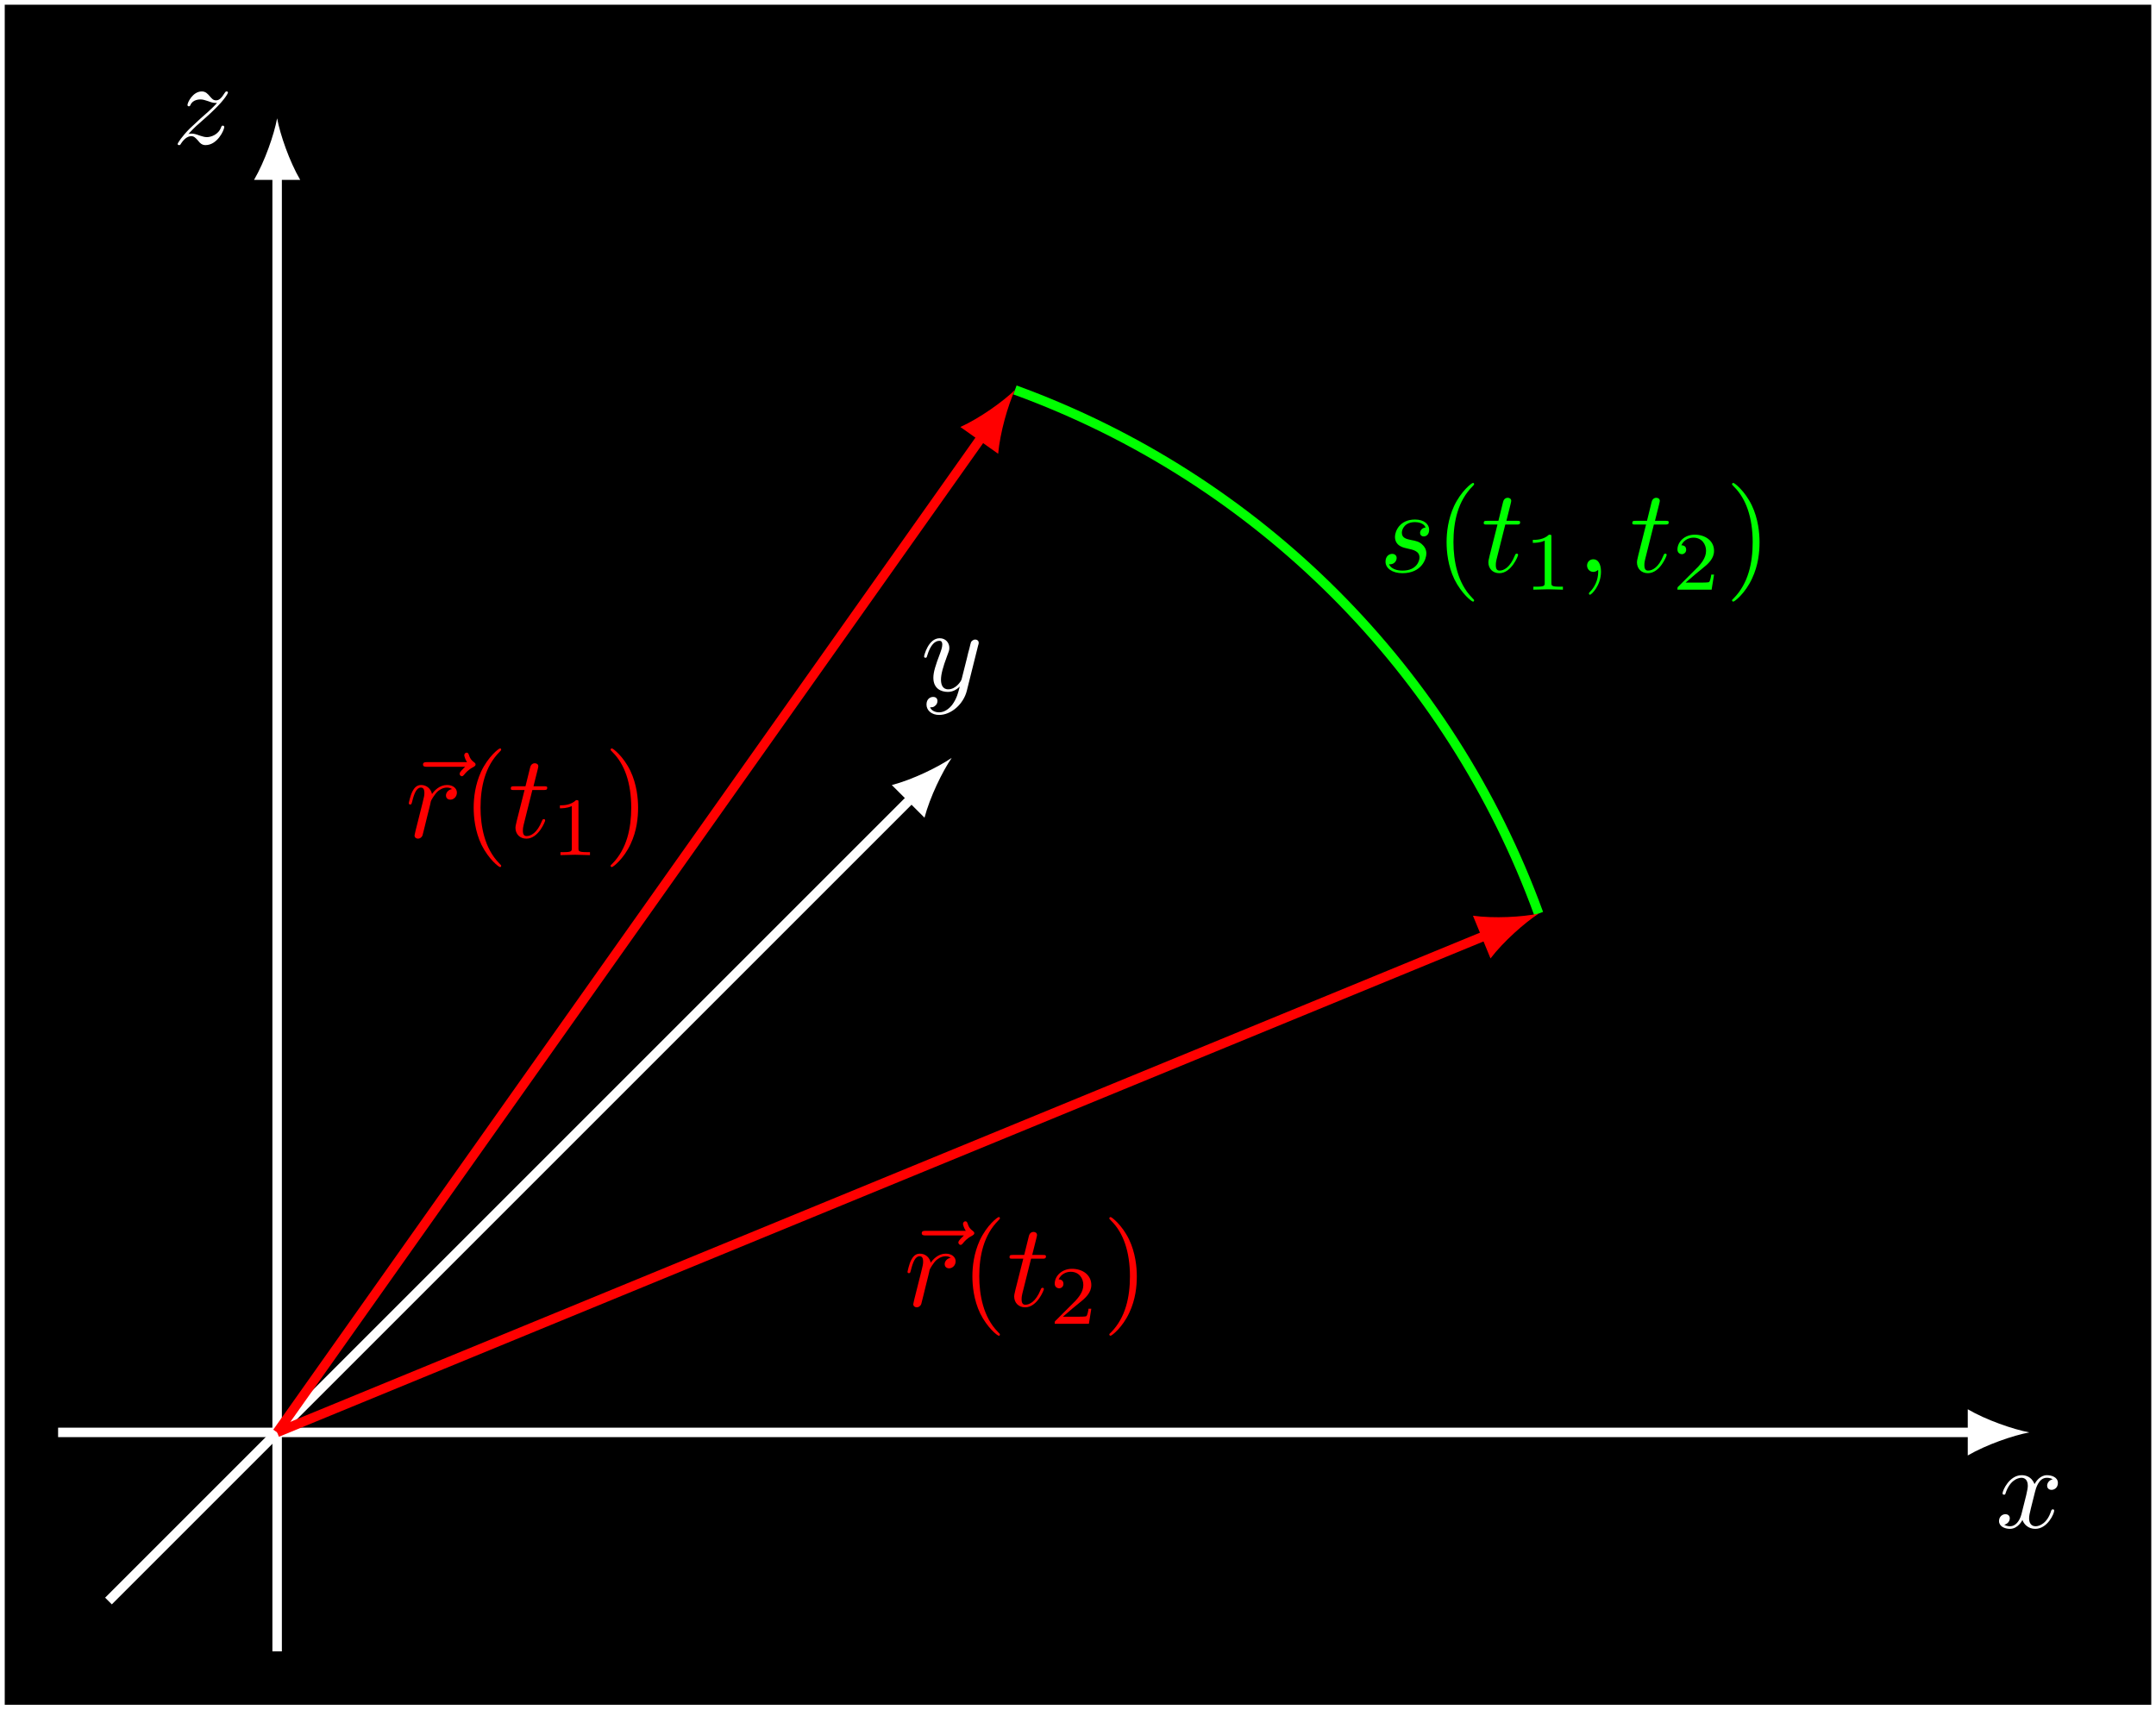
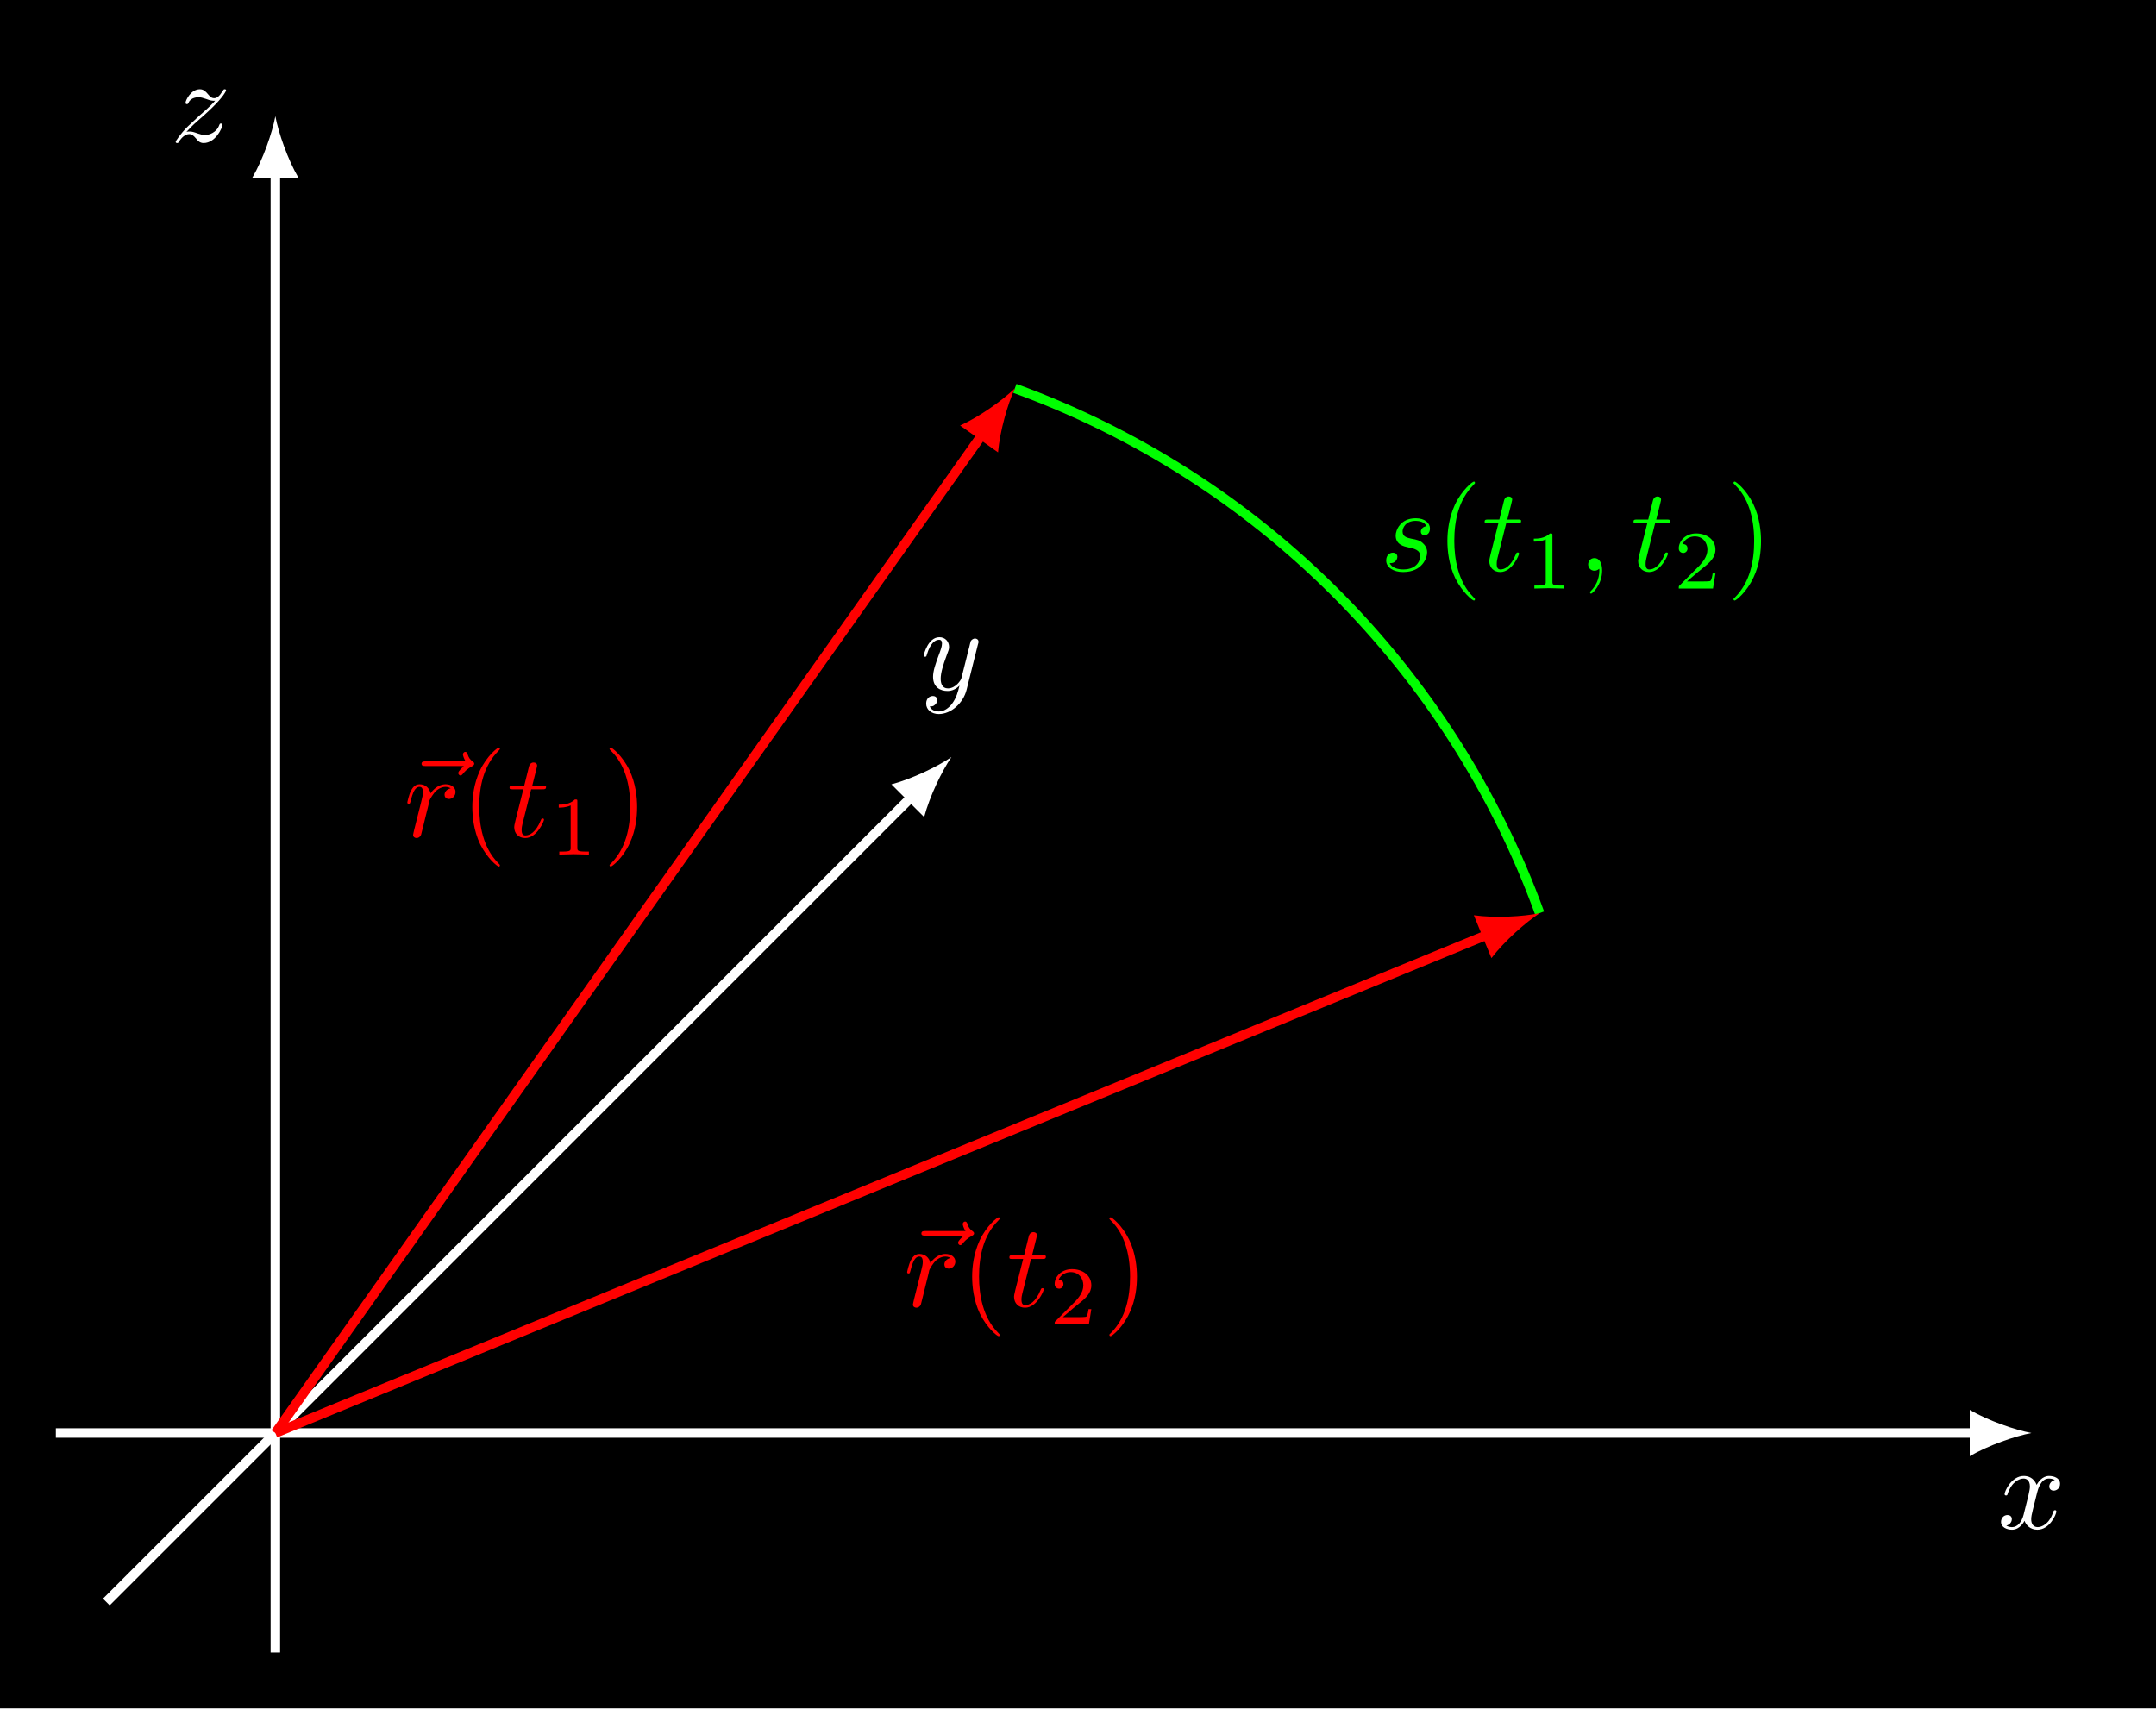
- <svg xmlns="http://www.w3.org/2000/svg" xmlns:xlink="http://www.w3.org/1999/xlink" width="181.37pt" height="143.818pt" viewBox="0 0 181.37 143.818" version="1.1">
+ <svg xmlns="http://www.w3.org/2000/svg" xmlns:xlink="http://www.w3.org/1999/xlink" width="180.972pt" height="143.419pt" viewBox="0 0 180.972 143.419" version="1.1">
  <defs>
    <g>
      <symbol overflow="visible" id="glyph0-0">
        <path style="stroke:none;" d="" />
      </symbol>
      <symbol overflow="visible" id="glyph0-1">
        <path style="stroke:none;" d="M 3.328 -3.016 C 3.391 -3.266 3.625 -4.188 4.312 -4.188 C 4.359 -4.188 4.609 -4.188 4.812 -4.062 C 4.531 -4 4.344 -3.766 4.344 -3.516 C 4.344 -3.359 4.453 -3.172 4.719 -3.172 C 4.938 -3.172 5.25 -3.344 5.25 -3.75 C 5.25 -4.266 4.672 -4.406 4.328 -4.406 C 3.75 -4.406 3.406 -3.875 3.281 -3.656 C 3.031 -4.312 2.5 -4.406 2.203 -4.406 C 1.172 -4.406 0.594 -3.125 0.594 -2.875 C 0.594 -2.766 0.703 -2.766 0.719 -2.766 C 0.797 -2.766 0.828 -2.797 0.844 -2.875 C 1.188 -3.938 1.844 -4.188 2.188 -4.188 C 2.375 -4.188 2.719 -4.094 2.719 -3.516 C 2.719 -3.203 2.547 -2.547 2.188 -1.141 C 2.031 -0.531 1.672 -0.109 1.234 -0.109 C 1.172 -0.109 0.953 -0.109 0.734 -0.234 C 0.984 -0.297 1.203 -0.5 1.203 -0.781 C 1.203 -1.047 0.984 -1.125 0.844 -1.125 C 0.531 -1.125 0.297 -0.875 0.297 -0.547 C 0.297 -0.094 0.781 0.109 1.219 0.109 C 1.891 0.109 2.25 -0.594 2.266 -0.641 C 2.391 -0.281 2.75 0.109 3.344 0.109 C 4.375 0.109 4.938 -1.172 4.938 -1.422 C 4.938 -1.531 4.859 -1.531 4.828 -1.531 C 4.734 -1.531 4.719 -1.484 4.688 -1.422 C 4.359 -0.344 3.688 -0.109 3.375 -0.109 C 2.984 -0.109 2.828 -0.422 2.828 -0.766 C 2.828 -0.984 2.875 -1.203 2.984 -1.641 Z M 3.328 -3.016 " />
      </symbol>
      <symbol overflow="visible" id="glyph0-2">
        <path style="stroke:none;" d="M 1.328 -0.828 C 1.859 -1.406 2.156 -1.656 2.516 -1.969 C 2.516 -1.969 3.125 -2.5 3.484 -2.859 C 4.438 -3.781 4.656 -4.266 4.656 -4.312 C 4.656 -4.406 4.562 -4.406 4.547 -4.406 C 4.469 -4.406 4.453 -4.391 4.391 -4.297 C 4.094 -3.812 3.891 -3.656 3.656 -3.656 C 3.406 -3.656 3.297 -3.812 3.141 -3.984 C 2.953 -4.203 2.781 -4.406 2.453 -4.406 C 1.703 -4.406 1.25 -3.484 1.25 -3.266 C 1.25 -3.219 1.281 -3.156 1.359 -3.156 C 1.453 -3.156 1.469 -3.203 1.5 -3.266 C 1.688 -3.734 2.266 -3.734 2.344 -3.734 C 2.547 -3.734 2.734 -3.672 2.969 -3.594 C 3.375 -3.438 3.484 -3.438 3.734 -3.438 C 3.375 -3.016 2.547 -2.297 2.359 -2.141 L 1.453 -1.297 C 0.781 -0.625 0.422 -0.062 0.422 0.016 C 0.422 0.109 0.531 0.109 0.547 0.109 C 0.625 0.109 0.641 0.094 0.703 -0.016 C 0.938 -0.375 1.234 -0.641 1.562 -0.641 C 1.781 -0.641 1.891 -0.547 2.141 -0.266 C 2.297 -0.047 2.484 0.109 2.766 0.109 C 3.766 0.109 4.344 -1.156 4.344 -1.422 C 4.344 -1.469 4.297 -1.531 4.219 -1.531 C 4.125 -1.531 4.109 -1.469 4.078 -1.391 C 3.844 -0.75 3.203 -0.562 2.875 -0.562 C 2.688 -0.562 2.5 -0.625 2.297 -0.688 C 1.953 -0.812 1.797 -0.859 1.594 -0.859 C 1.578 -0.859 1.422 -0.859 1.328 -0.828 Z M 1.328 -0.828 " />
      </symbol>
      <symbol overflow="visible" id="glyph0-3">
        <path style="stroke:none;" d="M 4.844 -3.797 C 4.891 -3.938 4.891 -3.953 4.891 -4.031 C 4.891 -4.203 4.75 -4.297 4.594 -4.297 C 4.5 -4.297 4.344 -4.234 4.25 -4.094 C 4.234 -4.031 4.141 -3.734 4.109 -3.547 C 4.031 -3.297 3.969 -3.016 3.906 -2.75 L 3.453 -0.953 C 3.422 -0.812 2.984 -0.109 2.328 -0.109 C 1.828 -0.109 1.719 -0.547 1.719 -0.922 C 1.719 -1.375 1.891 -2 2.219 -2.875 C 2.375 -3.281 2.422 -3.391 2.422 -3.594 C 2.422 -4.031 2.109 -4.406 1.609 -4.406 C 0.656 -4.406 0.297 -2.953 0.297 -2.875 C 0.297 -2.766 0.391 -2.766 0.406 -2.766 C 0.516 -2.766 0.516 -2.797 0.562 -2.953 C 0.844 -3.891 1.234 -4.188 1.578 -4.188 C 1.656 -4.188 1.828 -4.188 1.828 -3.875 C 1.828 -3.625 1.719 -3.359 1.656 -3.172 C 1.25 -2.109 1.078 -1.547 1.078 -1.078 C 1.078 -0.188 1.703 0.109 2.297 0.109 C 2.688 0.109 3.016 -0.062 3.297 -0.344 C 3.172 0.172 3.047 0.672 2.656 1.203 C 2.391 1.531 2.016 1.828 1.562 1.828 C 1.422 1.828 0.969 1.797 0.797 1.406 C 0.953 1.406 1.094 1.406 1.219 1.281 C 1.328 1.203 1.422 1.062 1.422 0.875 C 1.422 0.562 1.156 0.531 1.062 0.531 C 0.828 0.531 0.5 0.688 0.5 1.172 C 0.5 1.672 0.938 2.047 1.562 2.047 C 2.578 2.047 3.609 1.141 3.891 0.016 Z M 4.844 -3.797 " />
      </symbol>
      <symbol overflow="visible" id="glyph0-4">
        <path style="stroke:none;" d="M 3.891 -3.734 C 3.625 -3.719 3.422 -3.5 3.422 -3.281 C 3.422 -3.141 3.516 -2.984 3.734 -2.984 C 3.953 -2.984 4.188 -3.156 4.188 -3.547 C 4.188 -4 3.766 -4.406 3 -4.406 C 1.688 -4.406 1.312 -3.391 1.312 -2.953 C 1.312 -2.172 2.047 -2.031 2.344 -1.969 C 2.859 -1.859 3.375 -1.75 3.375 -1.203 C 3.375 -0.953 3.156 -0.109 1.953 -0.109 C 1.812 -0.109 1.047 -0.109 0.812 -0.641 C 1.203 -0.594 1.453 -0.891 1.453 -1.172 C 1.453 -1.391 1.281 -1.516 1.078 -1.516 C 0.812 -1.516 0.516 -1.312 0.516 -0.859 C 0.516 -0.297 1.094 0.109 1.938 0.109 C 3.562 0.109 3.953 -1.094 3.953 -1.547 C 3.953 -1.906 3.766 -2.156 3.641 -2.266 C 3.375 -2.547 3.078 -2.609 2.641 -2.688 C 2.281 -2.766 1.891 -2.844 1.891 -3.297 C 1.891 -3.578 2.125 -4.188 3 -4.188 C 3.25 -4.188 3.75 -4.109 3.891 -3.734 Z M 3.891 -3.734 " />
      </symbol>
      <symbol overflow="visible" id="glyph0-5">
        <path style="stroke:none;" d="M 2.047 -3.984 L 2.984 -3.984 C 3.188 -3.984 3.297 -3.984 3.297 -4.188 C 3.297 -4.297 3.188 -4.297 3.016 -4.297 L 2.141 -4.297 C 2.5 -5.719 2.547 -5.906 2.547 -5.969 C 2.547 -6.141 2.422 -6.234 2.25 -6.234 C 2.219 -6.234 1.938 -6.234 1.859 -5.875 L 1.469 -4.297 L 0.531 -4.297 C 0.328 -4.297 0.234 -4.297 0.234 -4.109 C 0.234 -3.984 0.312 -3.984 0.516 -3.984 L 1.391 -3.984 C 0.672 -1.156 0.625 -0.984 0.625 -0.812 C 0.625 -0.266 1 0.109 1.547 0.109 C 2.562 0.109 3.125 -1.344 3.125 -1.422 C 3.125 -1.531 3.047 -1.531 3.016 -1.531 C 2.922 -1.531 2.906 -1.5 2.859 -1.391 C 2.438 -0.344 1.906 -0.109 1.562 -0.109 C 1.359 -0.109 1.25 -0.234 1.25 -0.562 C 1.25 -0.812 1.281 -0.875 1.312 -1.047 Z M 2.047 -3.984 " />
      </symbol>
      <symbol overflow="visible" id="glyph0-6">
        <path style="stroke:none;" d="M 2.031 -0.016 C 2.031 -0.672 1.781 -1.062 1.391 -1.062 C 1.062 -1.062 0.859 -0.812 0.859 -0.531 C 0.859 -0.266 1.062 0 1.391 0 C 1.5 0 1.641 -0.047 1.734 -0.125 C 1.766 -0.156 1.781 -0.156 1.781 -0.156 C 1.797 -0.156 1.797 -0.156 1.797 -0.016 C 1.797 0.734 1.453 1.328 1.125 1.656 C 1.016 1.766 1.016 1.781 1.016 1.812 C 1.016 1.891 1.062 1.922 1.109 1.922 C 1.219 1.922 2.031 1.156 2.031 -0.016 Z M 2.031 -0.016 " />
      </symbol>
      <symbol overflow="visible" id="glyph0-7">
        <path style="stroke:none;" d="M 5.359 -5.938 C 5.219 -5.797 4.891 -5.516 4.891 -5.344 C 4.891 -5.25 4.984 -5.141 5.078 -5.141 C 5.172 -5.141 5.219 -5.219 5.281 -5.281 C 5.391 -5.422 5.625 -5.703 6.062 -5.922 C 6.125 -5.969 6.234 -6.016 6.234 -6.125 C 6.234 -6.234 6.156 -6.281 6.094 -6.328 C 5.875 -6.484 5.766 -6.656 5.688 -6.891 C 5.656 -6.984 5.625 -7.125 5.484 -7.125 C 5.344 -7.125 5.281 -6.984 5.281 -6.906 C 5.281 -6.859 5.359 -6.547 5.516 -6.328 L 2.156 -6.328 C 2 -6.328 1.812 -6.328 1.812 -6.125 C 1.812 -5.938 2 -5.938 2.156 -5.938 Z M 5.359 -5.938 " />
      </symbol>
      <symbol overflow="visible" id="glyph0-8">
        <path style="stroke:none;" d="M 0.875 -0.594 C 0.844 -0.438 0.781 -0.203 0.781 -0.156 C 0.781 0.016 0.922 0.109 1.078 0.109 C 1.203 0.109 1.375 0.031 1.453 -0.172 C 1.469 -0.203 1.797 -1.562 1.844 -1.75 C 1.922 -2.078 2.109 -2.766 2.156 -3.047 C 2.203 -3.172 2.484 -3.641 2.719 -3.859 C 2.797 -3.922 3.094 -4.188 3.516 -4.188 C 3.781 -4.188 3.922 -4.062 3.938 -4.062 C 3.641 -4.016 3.422 -3.781 3.422 -3.516 C 3.422 -3.359 3.531 -3.172 3.797 -3.172 C 4.062 -3.172 4.344 -3.406 4.344 -3.766 C 4.344 -4.109 4.031 -4.406 3.516 -4.406 C 2.875 -4.406 2.438 -3.922 2.25 -3.641 C 2.156 -4.094 1.797 -4.406 1.328 -4.406 C 0.875 -4.406 0.688 -4.016 0.594 -3.844 C 0.422 -3.5 0.297 -2.906 0.297 -2.875 C 0.297 -2.766 0.391 -2.766 0.406 -2.766 C 0.516 -2.766 0.516 -2.781 0.578 -3 C 0.75 -3.703 0.953 -4.188 1.312 -4.188 C 1.469 -4.188 1.609 -4.109 1.609 -3.734 C 1.609 -3.516 1.578 -3.406 1.453 -2.891 Z M 0.875 -0.594 " />
      </symbol>
      <symbol overflow="visible" id="glyph1-0">
        <path style="stroke:none;" d="" />
      </symbol>
      <symbol overflow="visible" id="glyph1-1">
        <path style="stroke:none;" d="M 3.297 2.391 C 3.297 2.359 3.297 2.344 3.125 2.172 C 1.891 0.922 1.562 -0.969 1.562 -2.5 C 1.562 -4.234 1.938 -5.969 3.172 -7.203 C 3.297 -7.328 3.297 -7.344 3.297 -7.375 C 3.297 -7.453 3.266 -7.484 3.203 -7.484 C 3.094 -7.484 2.203 -6.797 1.609 -5.531 C 1.109 -4.438 0.984 -3.328 0.984 -2.5 C 0.984 -1.719 1.094 -0.516 1.641 0.625 C 2.25 1.844 3.094 2.5 3.203 2.5 C 3.266 2.5 3.297 2.469 3.297 2.391 Z M 3.297 2.391 " />
      </symbol>
      <symbol overflow="visible" id="glyph1-2">
        <path style="stroke:none;" d="M 2.875 -2.5 C 2.875 -3.266 2.766 -4.469 2.219 -5.609 C 1.625 -6.828 0.766 -7.484 0.672 -7.484 C 0.609 -7.484 0.562 -7.438 0.562 -7.375 C 0.562 -7.344 0.562 -7.328 0.75 -7.141 C 1.734 -6.156 2.297 -4.578 2.297 -2.5 C 2.297 -0.781 1.938 0.969 0.703 2.219 C 0.562 2.344 0.562 2.359 0.562 2.391 C 0.562 2.453 0.609 2.5 0.672 2.5 C 0.766 2.5 1.672 1.812 2.25 0.547 C 2.766 -0.547 2.875 -1.656 2.875 -2.5 Z M 2.875 -2.5 " />
      </symbol>
      <symbol overflow="visible" id="glyph2-0">
        <path style="stroke:none;" d="" />
      </symbol>
      <symbol overflow="visible" id="glyph2-1">
        <path style="stroke:none;" d="M 2.328 -4.438 C 2.328 -4.625 2.328 -4.625 2.125 -4.625 C 1.672 -4.188 1.047 -4.188 0.766 -4.188 L 0.766 -3.938 C 0.922 -3.938 1.391 -3.938 1.766 -4.125 L 1.766 -0.578 C 1.766 -0.344 1.766 -0.25 1.078 -0.25 L 0.812 -0.25 L 0.812 0 C 0.938 0 1.797 -0.031 2.047 -0.031 C 2.266 -0.031 3.141 0 3.297 0 L 3.297 -0.25 L 3.031 -0.25 C 2.328 -0.25 2.328 -0.344 2.328 -0.578 Z M 2.328 -4.438 " />
      </symbol>
      <symbol overflow="visible" id="glyph2-2">
        <path style="stroke:none;" d="M 3.516 -1.266 L 3.281 -1.266 C 3.266 -1.109 3.188 -0.703 3.094 -0.641 C 3.047 -0.594 2.516 -0.594 2.406 -0.594 L 1.125 -0.594 C 1.859 -1.234 2.109 -1.438 2.516 -1.766 C 3.031 -2.172 3.516 -2.609 3.516 -3.266 C 3.516 -4.109 2.781 -4.625 1.891 -4.625 C 1.031 -4.625 0.438 -4.016 0.438 -3.375 C 0.438 -3.031 0.734 -2.984 0.812 -2.984 C 0.969 -2.984 1.172 -3.109 1.172 -3.359 C 1.172 -3.484 1.125 -3.734 0.766 -3.734 C 0.984 -4.219 1.453 -4.375 1.781 -4.375 C 2.484 -4.375 2.844 -3.828 2.844 -3.266 C 2.844 -2.656 2.406 -2.188 2.188 -1.938 L 0.516 -0.266 C 0.438 -0.203 0.438 -0.188 0.438 0 L 3.312 0 Z M 3.516 -1.266 " />
      </symbol>
    </g>
    <clipPath id="clip1">
-       <path d="M 0 0 L 181.371 0 L 181.371 143.816 L 0 143.816 Z M 0 0 " />
+       <path d="M 0 0 L 180.973 0 L 180.973 143.418 L 0 143.418 Z M 0 0 " />
    </clipPath>
    <clipPath id="clip2">
-       <path d="M 0 55 L 89 55 L 89 143.816 L 0 143.816 Z M 0 55 " />
+       <path d="M 0 55 L 88 55 L 88 143.418 L 0 143.418 Z M 0 55 " />
    </clipPath>
  </defs>
  <g id="surface1">
    <g clip-path="url(#clip1)" clip-rule="nonzero">
-       <path style="fill-rule:nonzero;fill:rgb(0%,0%,0%);fill-opacity:1;stroke-width:0.399;stroke-linecap:butt;stroke-linejoin:miter;stroke:rgb(100%,100%,100%);stroke-opacity:1;stroke-miterlimit:10;" d="M -23.113 -23.115 L -23.113 120.307 L 157.86 120.307 L 157.86 -23.115 Z M -23.113 -23.115 " transform="matrix(1,0,0,-1,23.312,120.506)" />
+       <path style=" stroke:none;fill-rule:nonzero;fill:rgb(0%,0%,0%);fill-opacity:1;" d="M 0 143.418 L 0 0 L 180.973 0 L 180.973 143.418 Z M 0 143.418 " />
    </g>
-     <path style="fill:none;stroke-width:0.797;stroke-linecap:butt;stroke-linejoin:miter;stroke:rgb(100%,100%,100%);stroke-opacity:1;stroke-miterlimit:10;" d="M -18.425 -0.002 L 142.743 -0.002 " transform="matrix(1,0,0,-1,23.312,120.506)" />
-     <path style=" stroke:none;fill-rule:nonzero;fill:rgb(100%,100%,100%);fill-opacity:1;" d="M 170.715 120.508 C 169.336 120.246 167.09 119.469 165.535 118.562 L 165.535 122.449 C 167.09 121.543 169.336 120.766 170.715 120.508 " />
+     <path style="fill:none;stroke-width:0.797;stroke-linecap:butt;stroke-linejoin:miter;stroke:rgb(100%,100%,100%);stroke-opacity:1;stroke-miterlimit:10;" d="M -18.425 0.001 L 142.742 0.001 " transform="matrix(1,0,0,-1,23.113,120.306)" />
+     <path style=" stroke:none;fill-rule:nonzero;fill:rgb(100%,100%,100%);fill-opacity:1;" d="M 170.516 120.305 C 169.137 120.047 166.891 119.27 165.336 118.363 L 165.336 122.25 C 166.891 121.344 169.137 120.566 170.516 120.305 " />
    <g style="fill:rgb(100%,100%,100%);fill-opacity:1;">
-       <use xlink:href="#glyph0-1" x="167.867" y="128.514" />
+       <use xlink:href="#glyph0-1" x="167.668" y="128.314" />
    </g>
-     <path style="fill:none;stroke-width:0.797;stroke-linecap:butt;stroke-linejoin:miter;stroke:rgb(100%,100%,100%);stroke-opacity:1;stroke-miterlimit:10;" d="M 0.001 -18.424 L 0.001 105.889 " transform="matrix(1,0,0,-1,23.312,120.506)" />
-     <path style=" stroke:none;fill-rule:nonzero;fill:rgb(100%,100%,100%);fill-opacity:1;" d="M 23.312 9.953 C 23.055 11.336 22.277 13.578 21.371 15.133 L 25.254 15.133 C 24.348 13.578 23.57 11.336 23.312 9.953 " />
+     <path style="fill:none;stroke-width:0.797;stroke-linecap:butt;stroke-linejoin:miter;stroke:rgb(100%,100%,100%);stroke-opacity:1;stroke-miterlimit:10;" d="M 0 -18.424 L 0 105.892 " transform="matrix(1,0,0,-1,23.113,120.306)" />
+     <path style=" stroke:none;fill-rule:nonzero;fill:rgb(100%,100%,100%);fill-opacity:1;" d="M 23.113 9.754 C 22.855 11.133 22.078 13.379 21.172 14.934 L 25.055 14.934 C 24.148 13.379 23.371 11.133 23.113 9.754 " />
    <g style="fill:rgb(100%,100%,100%);fill-opacity:1;">
-       <use xlink:href="#glyph0-2" x="14.522" y="12.099" />
+       <use xlink:href="#glyph0-2" x="14.323" y="11.899" />
    </g>
    <g clip-path="url(#clip2)" clip-rule="nonzero">
-       <path style="fill:none;stroke-width:0.797;stroke-linecap:butt;stroke-linejoin:miter;stroke:rgb(100%,100%,100%);stroke-opacity:1;stroke-miterlimit:10;" d="M -14.187 -14.189 L 53.454 53.451 " transform="matrix(1,0,0,-1,23.312,120.506)" />
+       <path style="fill:none;stroke-width:0.797;stroke-linecap:butt;stroke-linejoin:miter;stroke:rgb(100%,100%,100%);stroke-opacity:1;stroke-miterlimit:10;" d="M -14.187 -14.186 L 53.453 53.454 " transform="matrix(1,0,0,-1,23.113,120.306)" />
    </g>
-     <path style=" stroke:none;fill-rule:nonzero;fill:rgb(100%,100%,100%);fill-opacity:1;" d="M 80.062 63.758 C 78.902 64.551 76.766 65.59 75.023 66.047 L 77.773 68.793 C 78.23 67.055 79.27 64.918 80.062 63.758 " />
+     <path style=" stroke:none;fill-rule:nonzero;fill:rgb(100%,100%,100%);fill-opacity:1;" d="M 79.863 63.555 C 78.703 64.352 76.566 65.387 74.824 65.848 L 77.574 68.594 C 78.031 66.852 79.07 64.715 79.863 63.555 " />
    <g style="fill:rgb(100%,100%,100%);fill-opacity:1;">
-       <use xlink:href="#glyph0-3" x="77.44" y="58.101" />
+       <use xlink:href="#glyph0-3" x="77.241" y="57.901" />
    </g>
-     <path style="fill:none;stroke-width:0.797;stroke-linecap:butt;stroke-linejoin:miter;stroke:rgb(0%,100%,0%);stroke-opacity:1;stroke-miterlimit:10;" d="M 62.071 87.701 C 82.54 80.248 98.668 64.119 106.122 43.651 " transform="matrix(1,0,0,-1,23.312,120.506)" />
+     <path style="fill:none;stroke-width:0.797;stroke-linecap:butt;stroke-linejoin:miter;stroke:rgb(0%,100%,0%);stroke-opacity:1;stroke-miterlimit:10;" d="M 62.071 87.701 C 82.539 80.251 98.668 64.118 106.121 43.65 " transform="matrix(1,0,0,-1,23.113,120.306)" />
    <g style="fill:rgb(0%,100%,0%);fill-opacity:1;">
-       <use xlink:href="#glyph0-4" x="116.038" y="48.113" />
+       <use xlink:href="#glyph0-4" x="115.839" y="47.914" />
    </g>
    <g style="fill:rgb(0%,100%,0%);fill-opacity:1;">
-       <use xlink:href="#glyph1-1" x="120.708" y="48.113" />
+       <use xlink:href="#glyph1-1" x="120.509" y="47.914" />
    </g>
    <g style="fill:rgb(0%,100%,0%);fill-opacity:1;">
-       <use xlink:href="#glyph0-5" x="124.583" y="48.113" />
+       <use xlink:href="#glyph0-5" x="124.383" y="47.914" />
    </g>
    <g style="fill:rgb(0%,100%,0%);fill-opacity:1;">
-       <use xlink:href="#glyph2-1" x="128.18" y="49.608" />
+       <use xlink:href="#glyph2-1" x="127.981" y="49.408" />
    </g>
    <g style="fill:rgb(0%,100%,0%);fill-opacity:1;">
-       <use xlink:href="#glyph0-6" x="132.65" y="48.113" />
+       <use xlink:href="#glyph0-6" x="132.45" y="47.914" />
    </g>
    <g style="fill:rgb(0%,100%,0%);fill-opacity:1;">
-       <use xlink:href="#glyph0-5" x="137.081" y="48.113" />
+       <use xlink:href="#glyph0-5" x="136.881" y="47.914" />
    </g>
    <g style="fill:rgb(0%,100%,0%);fill-opacity:1;">
-       <use xlink:href="#glyph2-2" x="140.675" y="49.608" />
+       <use xlink:href="#glyph2-2" x="140.476" y="49.408" />
    </g>
    <g style="fill:rgb(0%,100%,0%);fill-opacity:1;">
-       <use xlink:href="#glyph1-2" x="145.144" y="48.113" />
+       <use xlink:href="#glyph1-2" x="144.945" y="47.914" />
    </g>
-     <path style="fill:none;stroke-width:0.797;stroke-linecap:butt;stroke-linejoin:miter;stroke:rgb(100%,0%,0%);stroke-opacity:1;stroke-miterlimit:10;" d="M 0.001 -0.002 L 59.368 83.881 " transform="matrix(1,0,0,-1,23.312,120.506)" />
-     <path style=" stroke:none;fill-rule:nonzero;fill:rgb(100%,0%,0%);fill-opacity:1;" d="M 85.383 32.805 C 84.371 33.789 82.43 35.176 80.789 35.922 L 83.969 38.176 C 84.129 36.379 84.793 34.09 85.383 32.805 " />
+     <path style="fill:none;stroke-width:0.797;stroke-linecap:butt;stroke-linejoin:miter;stroke:rgb(100%,0%,0%);stroke-opacity:1;stroke-miterlimit:10;" d="M 0 0.001 L 59.367 83.88 " transform="matrix(1,0,0,-1,23.113,120.306)" />
+     <path style=" stroke:none;fill-rule:nonzero;fill:rgb(100%,0%,0%);fill-opacity:1;" d="M 85.184 32.605 C 84.172 33.586 82.234 34.977 80.59 35.723 L 83.773 37.977 C 83.93 36.176 84.594 33.887 85.184 32.605 " />
    <g style="fill:rgb(100%,0%,0%);fill-opacity:1;">
-       <use xlink:href="#glyph0-7" x="33.773" y="70.447" />
+       <use xlink:href="#glyph0-7" x="33.574" y="70.247" />
    </g>
    <g style="fill:rgb(100%,0%,0%);fill-opacity:1;">
-       <use xlink:href="#glyph0-8" x="34.092" y="70.447" />
+       <use xlink:href="#glyph0-8" x="33.893" y="70.247" />
    </g>
    <g style="fill:rgb(100%,0%,0%);fill-opacity:1;">
-       <use xlink:href="#glyph1-1" x="38.863" y="70.447" />
+       <use xlink:href="#glyph1-1" x="38.663" y="70.247" />
    </g>
    <g style="fill:rgb(100%,0%,0%);fill-opacity:1;">
-       <use xlink:href="#glyph0-5" x="42.737" y="70.447" />
+       <use xlink:href="#glyph0-5" x="42.538" y="70.247" />
    </g>
    <g style="fill:rgb(100%,0%,0%);fill-opacity:1;">
-       <use xlink:href="#glyph2-1" x="46.335" y="71.941" />
+       <use xlink:href="#glyph2-1" x="46.135" y="71.741" />
    </g>
    <g style="fill:rgb(100%,0%,0%);fill-opacity:1;">
-       <use xlink:href="#glyph1-2" x="50.804" y="70.447" />
+       <use xlink:href="#glyph1-2" x="50.605" y="70.247" />
    </g>
-     <path style="fill:none;stroke-width:0.797;stroke-linecap:butt;stroke-linejoin:miter;stroke:rgb(100%,0%,0%);stroke-opacity:1;stroke-miterlimit:10;" d="M 0.001 -0.002 L 101.817 41.869 " transform="matrix(1,0,0,-1,23.312,120.506)" />
-     <path style=" stroke:none;fill-rule:nonzero;fill:rgb(100%,0%,0%);fill-opacity:1;" d="M 129.441 76.863 C 128.062 77.148 125.691 77.285 123.91 77.039 L 125.387 80.633 C 126.48 79.203 128.262 77.629 129.441 76.863 " />
+     <path style="fill:none;stroke-width:0.797;stroke-linecap:butt;stroke-linejoin:miter;stroke:rgb(100%,0%,0%);stroke-opacity:1;stroke-miterlimit:10;" d="M 0 0.001 L 101.817 41.868 " transform="matrix(1,0,0,-1,23.113,120.306)" />
+     <path style=" stroke:none;fill-rule:nonzero;fill:rgb(100%,0%,0%);fill-opacity:1;" d="M 129.242 76.664 C 127.863 76.949 125.492 77.086 123.711 76.836 L 125.188 80.434 C 126.281 79.004 128.062 77.43 129.242 76.664 " />
    <g style="fill:rgb(100%,0%,0%);fill-opacity:1;">
-       <use xlink:href="#glyph0-7" x="75.728" y="109.876" />
+       <use xlink:href="#glyph0-7" x="75.528" y="109.676" />
    </g>
    <g style="fill:rgb(100%,0%,0%);fill-opacity:1;">
-       <use xlink:href="#glyph0-8" x="76.047" y="109.876" />
+       <use xlink:href="#glyph0-8" x="75.847" y="109.676" />
    </g>
    <g style="fill:rgb(100%,0%,0%);fill-opacity:1;">
-       <use xlink:href="#glyph1-1" x="80.817" y="109.876" />
+       <use xlink:href="#glyph1-1" x="80.617" y="109.676" />
    </g>
    <g style="fill:rgb(100%,0%,0%);fill-opacity:1;">
-       <use xlink:href="#glyph0-5" x="84.691" y="109.876" />
+       <use xlink:href="#glyph0-5" x="84.492" y="109.676" />
    </g>
    <g style="fill:rgb(100%,0%,0%);fill-opacity:1;">
-       <use xlink:href="#glyph2-2" x="88.289" y="111.37" />
+       <use xlink:href="#glyph2-2" x="88.089" y="111.171" />
    </g>
    <g style="fill:rgb(100%,0%,0%);fill-opacity:1;">
-       <use xlink:href="#glyph1-2" x="92.758" y="109.876" />
+       <use xlink:href="#glyph1-2" x="92.559" y="109.676" />
    </g>
  </g>
</svg>
